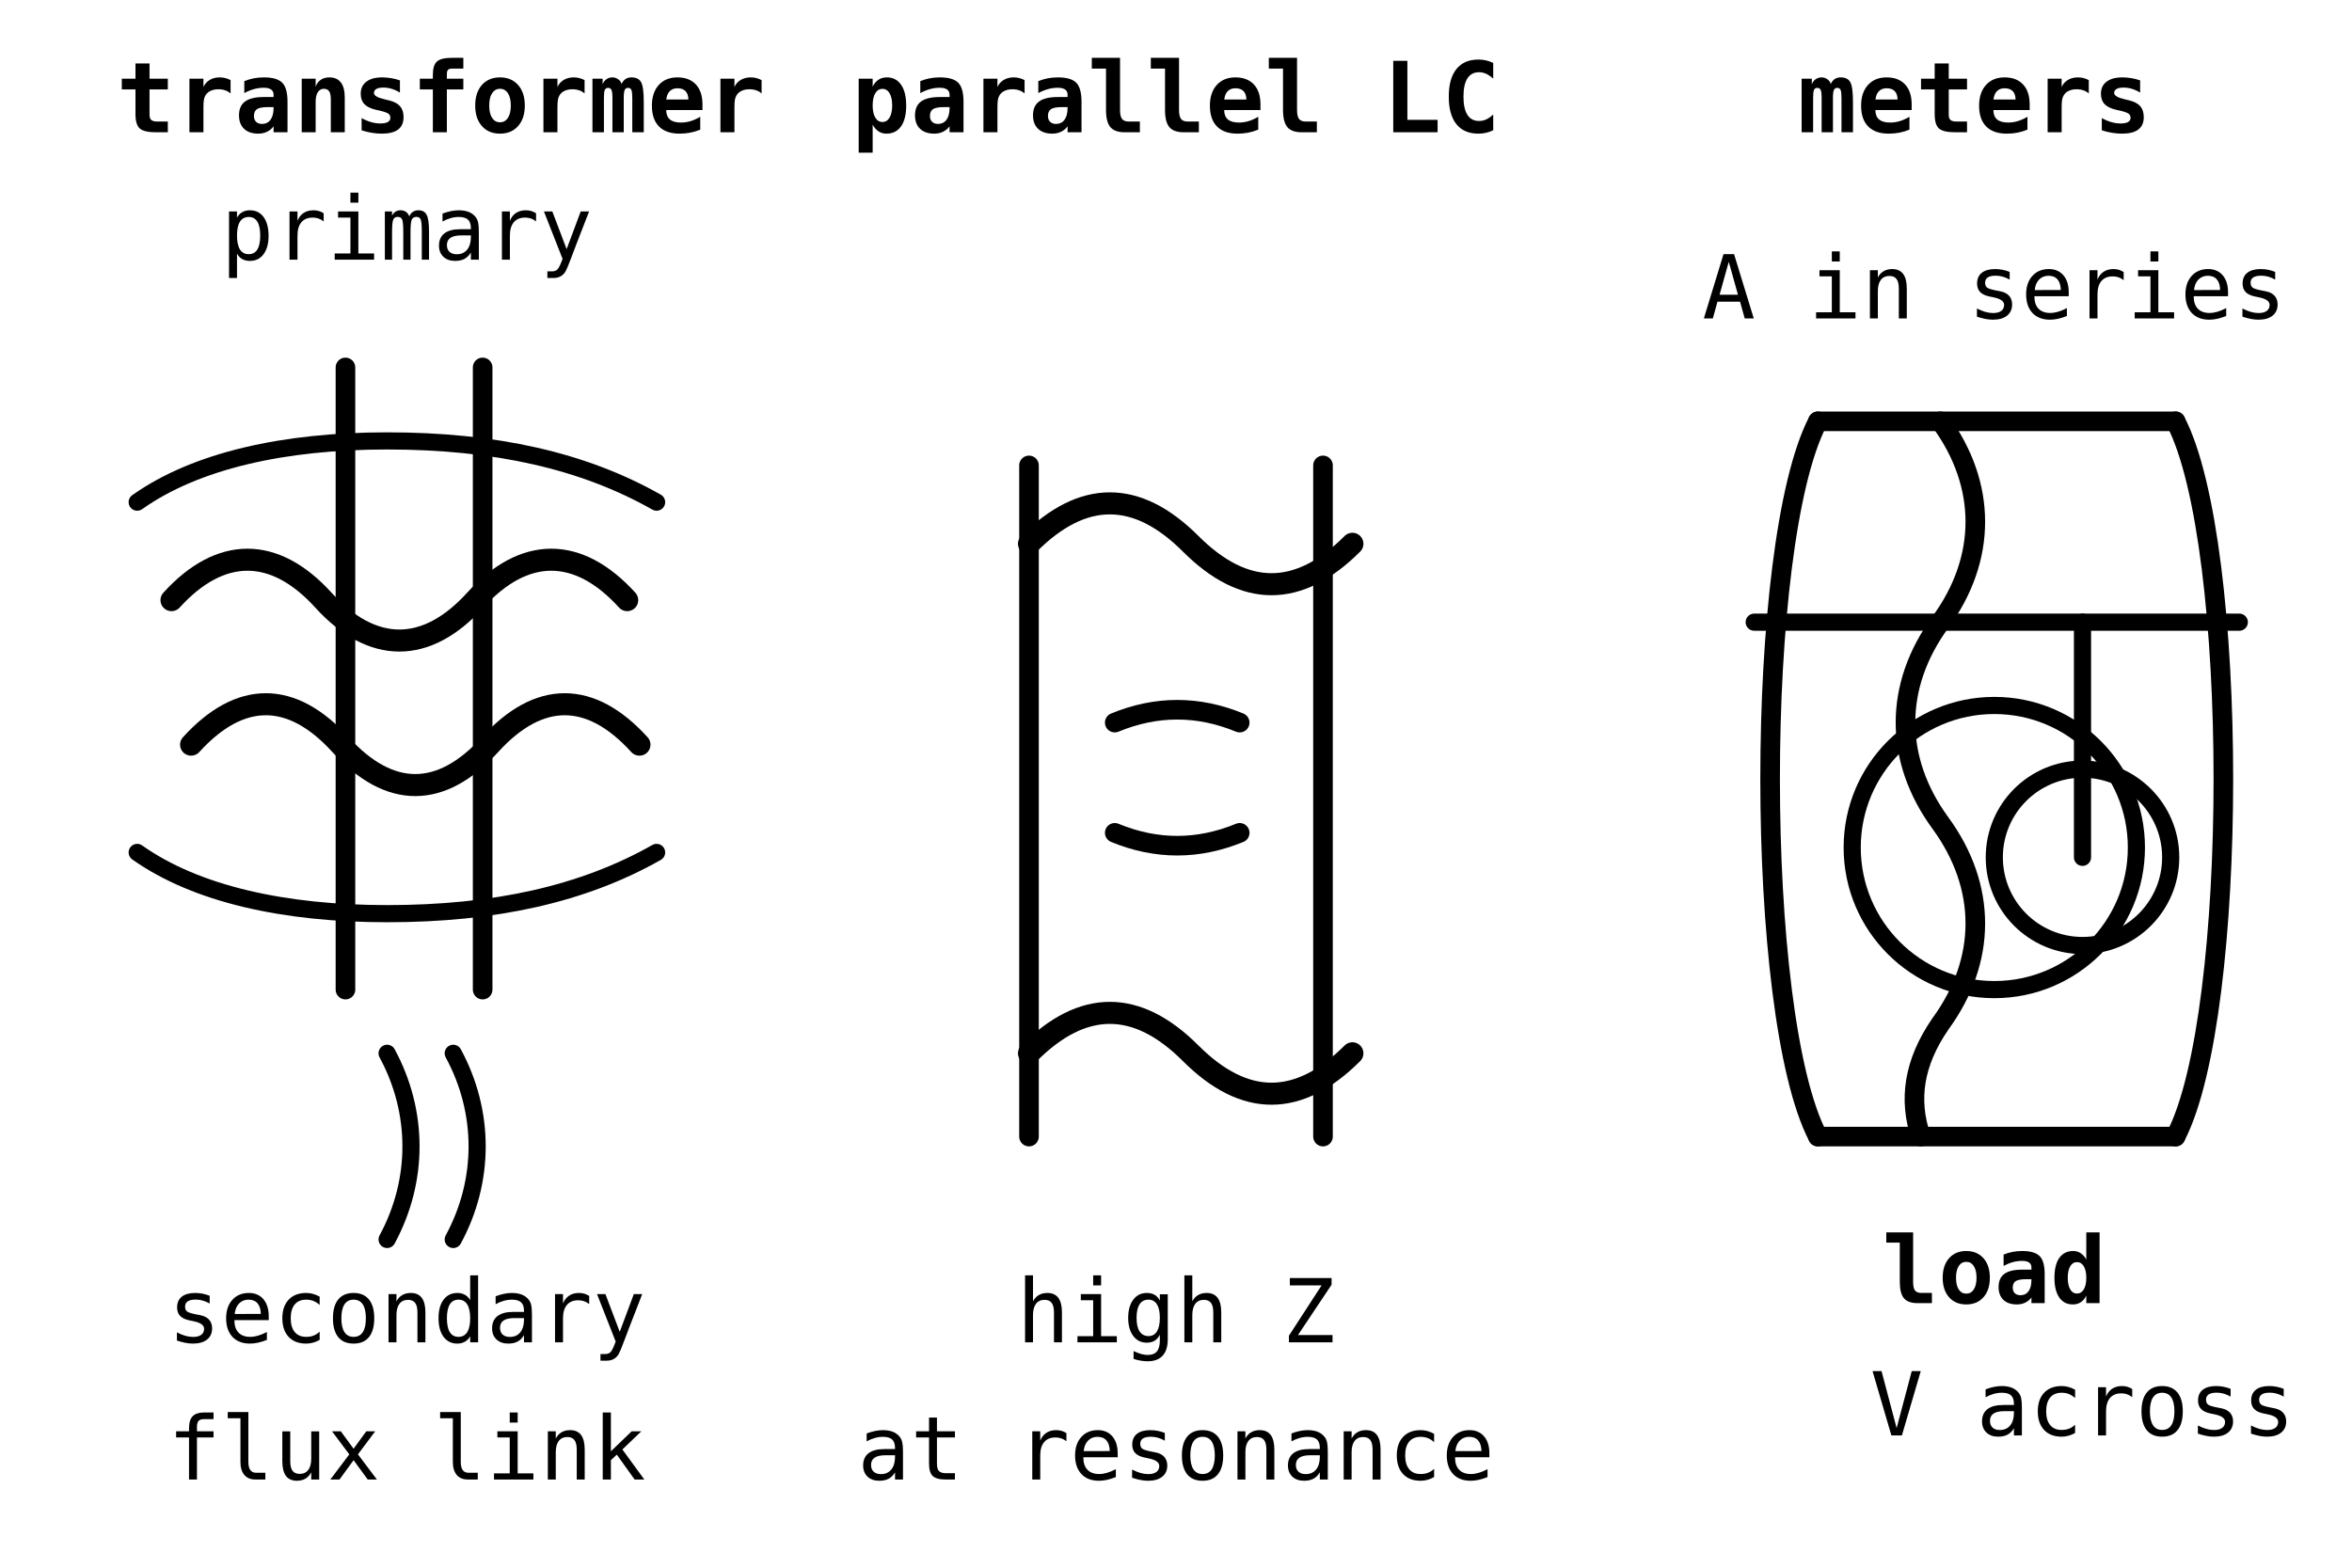
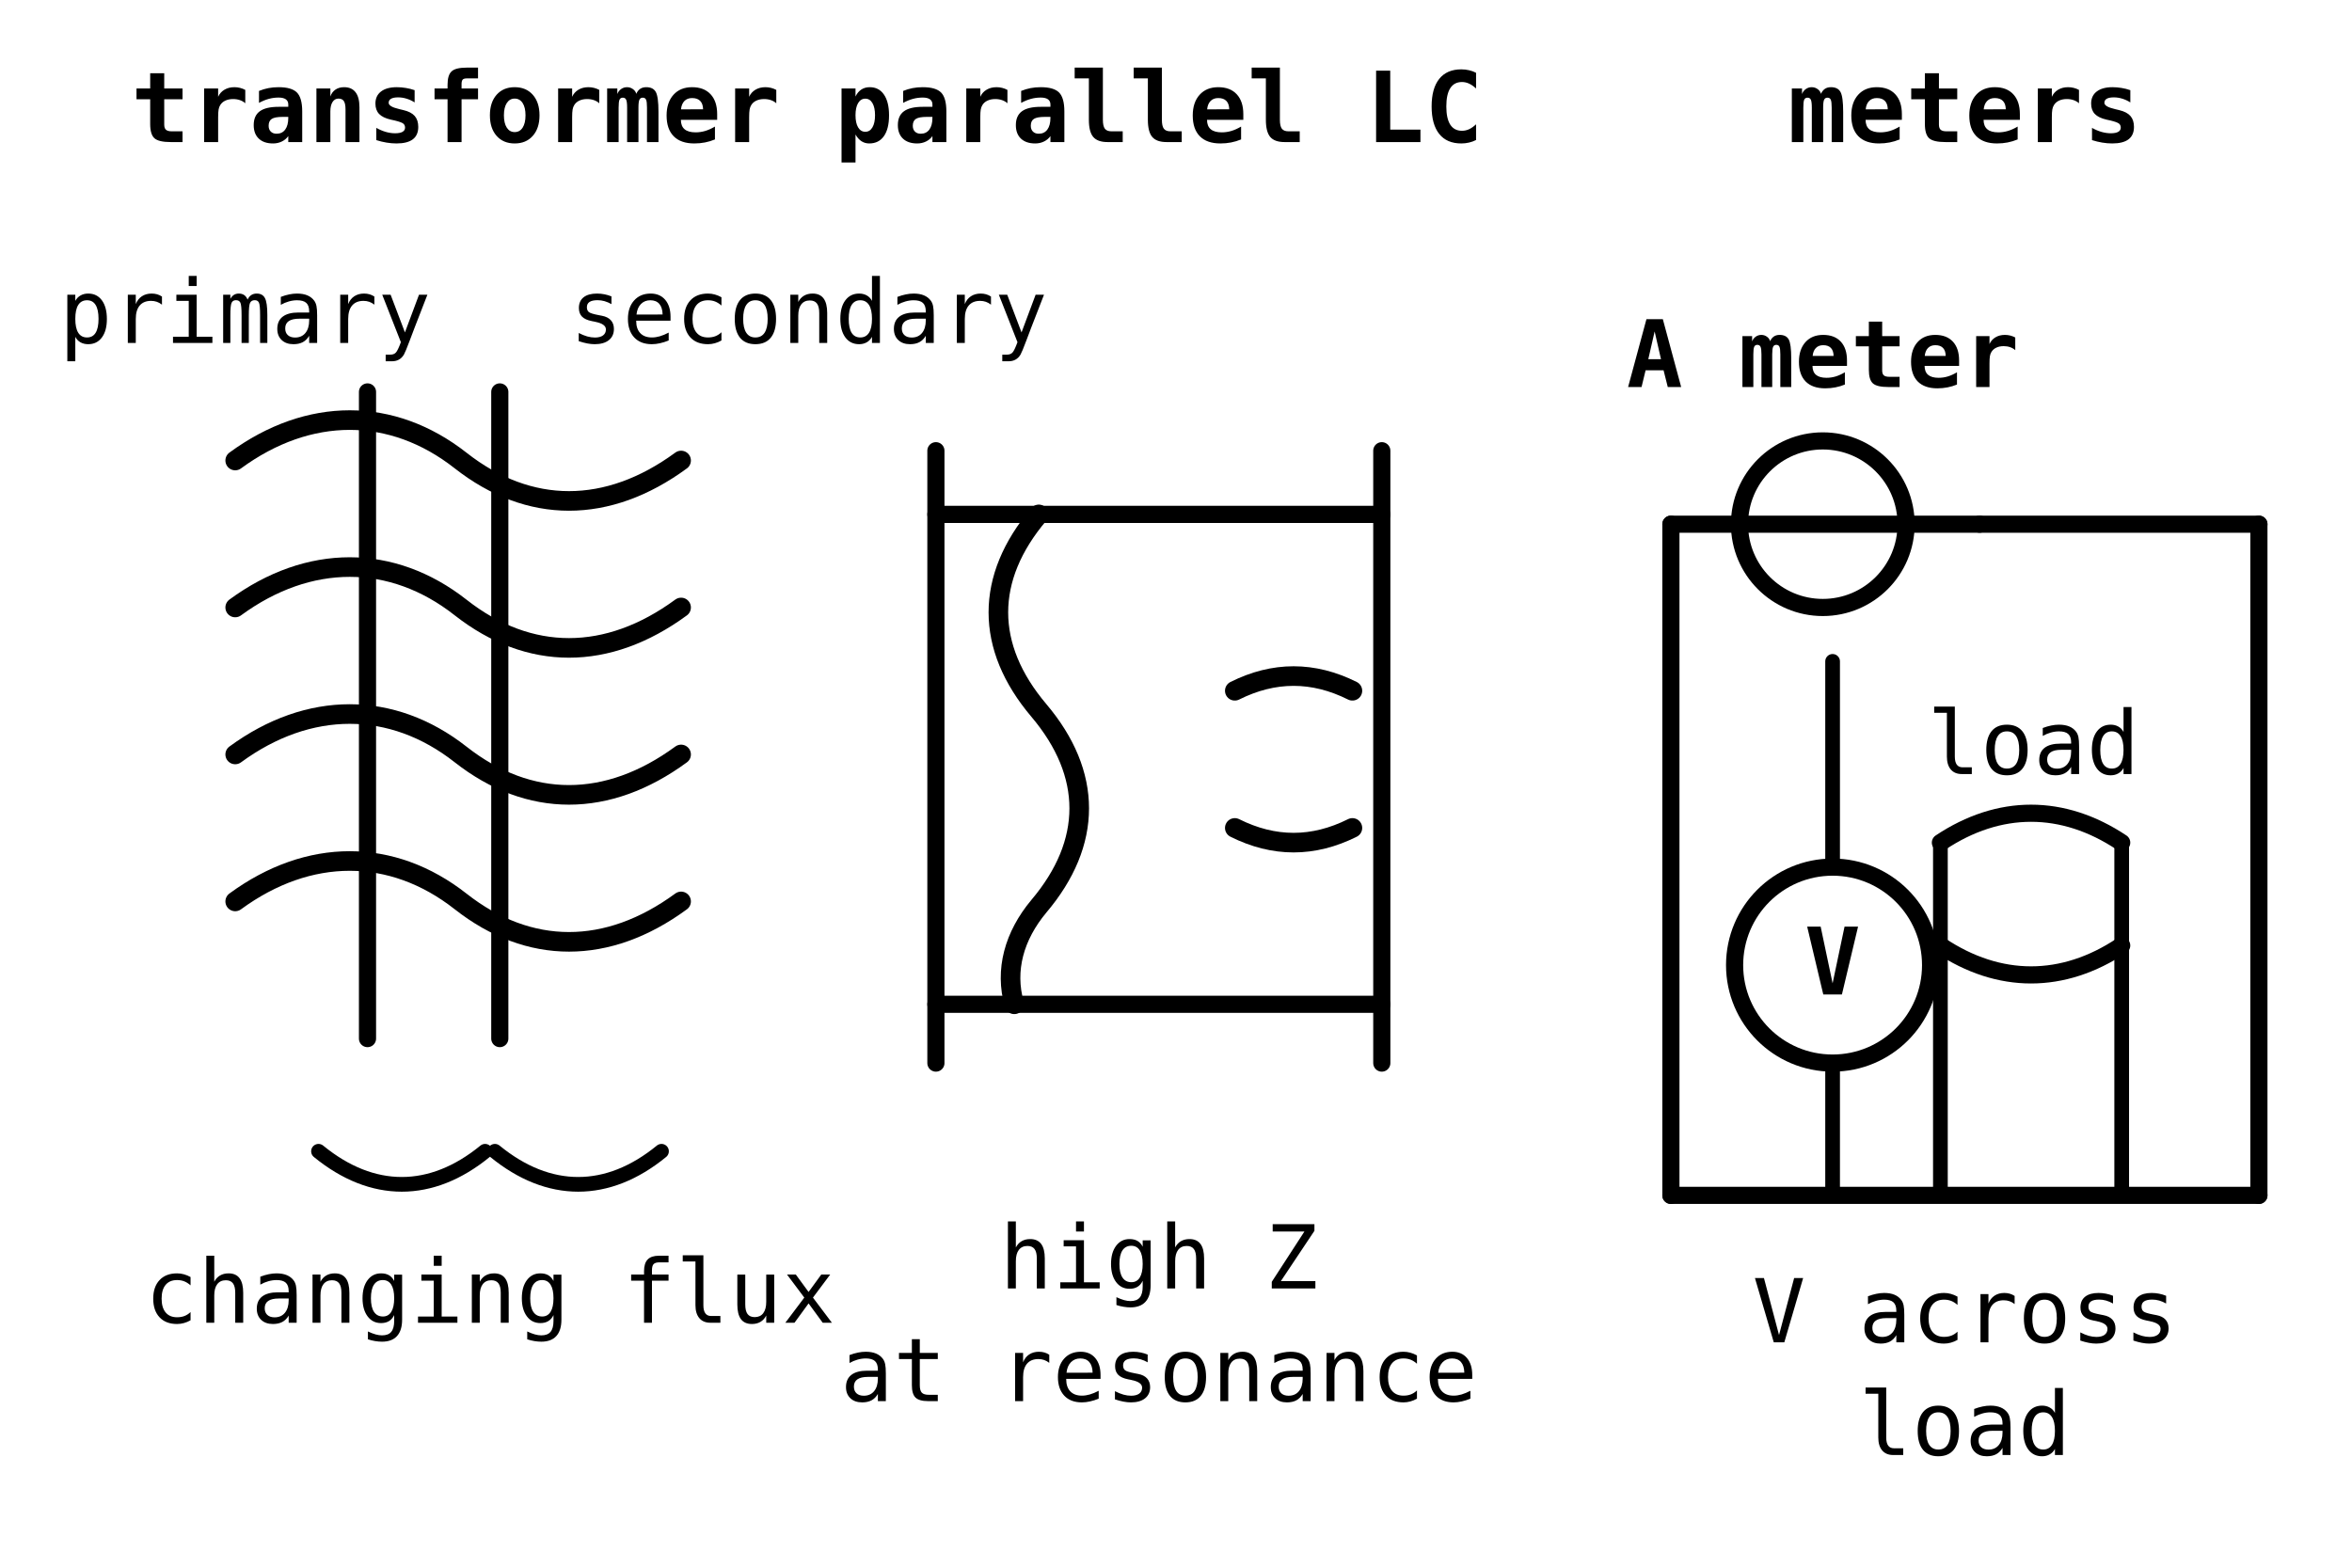
<svg xmlns="http://www.w3.org/2000/svg" id="transformer-resonance-meters" viewBox="0 0 960 640" role="img">
  <g fill="none" stroke="currentColor" stroke-linecap="round" stroke-linejoin="round">
-     <path d="M78 304 C98 282 119 282 139 304 C159 326 180 326 200 304 C220 282 241 282 261 304" stroke-width="9" />
-     <path d="M70 245 C90 223 112 223 132 245 C152 267 174 267 194 245 C214 223 236 223 256 245" stroke-width="9" />
-     <path d="M56 205 C80 188 116 180 158 180 C202 180 238 188 268 205" stroke-width="7" />
-     <path d="M56 348 C80 365 116 373 158 373 C202 373 238 365 268 348" stroke-width="7" />
-     <path d="M141 150 C141 224 141 336 141 404" stroke-width="8" />
-     <path d="M197 150 C197 224 197 336 197 404" stroke-width="8" />
-     <path d="M158 430 C171 454 171 482 158 506" stroke-width="7" />
-     <path d="M185 430 C198 454 198 482 185 506" stroke-width="7" />
-     <path d="M420 190 C420 238 420 415 420 464" stroke-width="8" />
-     <path d="M540 190 C540 238 540 415 540 464" stroke-width="8" />
-     <path d="M420 222 C442 200 464 200 486 222 C508 244 530 244 552 222" stroke-width="9" />
-     <path d="M420 430 C442 408 464 408 486 430 C508 452 530 452 552 430" stroke-width="9" />
-     <path d="M455 295 C472 288 489 288 506 295" stroke-width="8" />
-     <path d="M455 340 C472 347 489 347 506 340" stroke-width="8" />
-     <path d="M742 172 C790 172 840 172 888 172" stroke-width="8" />
-     <path d="M742 464 C790 464 840 464 888 464" stroke-width="8" />
-     <path d="M742 172 C716 222 716 414 742 464" stroke-width="8" />
-     <path d="M888 172 C914 222 914 414 888 464" stroke-width="8" />
-     <path d="M792 172 C811 198 811 228 792 254 C773 280 773 310 792 336 C811 362 811 392 792 418 C781 434 779 449 784 464" stroke-width="8" />
-     <circle cx="814" cy="346" r="58" stroke-width="7" />
-     <path d="M716 254 C752 254 874 254 914 254" stroke-width="7" />
-     <path d="M850 254 C850 286 850 318 850 350" stroke-width="7" />
-     <circle cx="850" cy="350" r="36" stroke-width="7" />
+     <path d="M150 160 C150 236 150 340 150 424" stroke-width="7" />
+     <path d="M204 160 C204 236 204 340 204 424" stroke-width="7" />
+     <path d="M96 188 C126 166 160 166 188 188 C216 210 248 210 278 188" stroke-width="8" />
+     <path d="M96 248 C126 226 160 226 188 248 C216 270 248 270 278 248" stroke-width="8" />
+     <path d="M96 308 C126 286 160 286 188 308 C216 330 248 330 278 308" stroke-width="8" />
+     <path d="M96 368 C126 346 160 346 188 368 C216 390 248 390 278 368" stroke-width="8" />
+     <path d="M130 470 C152 488 176 488 198 470" stroke-width="6" />
+     <path d="M202 470 C224 488 248 488 270 470" stroke-width="6" />
+     <path d="M382 184 C382 250 382 368 382 434" stroke-width="7" />
+     <path d="M564 184 C564 250 564 368 564 434" stroke-width="7" />
+     <path d="M382 210 C422 210 524 210 564 210" stroke-width="7" />
+     <path d="M382 410 C422 410 524 410 564 410" stroke-width="7" />
+     <path d="M424 210 C402 236 402 264 424 290 C446 316 446 344 424 370 C414 382 410 396 414 410" stroke-width="8" />
+     <path d="M504 282 C520 274 536 274 552 282" stroke-width="8" />
+     <path d="M504 338 C520 346 536 346 552 338" stroke-width="8" />
+     <path d="M682 214 C724 214 766 214 808 214" stroke-width="7" />
+     <circle cx="744" cy="214" r="34" stroke-width="7" />
+     <path d="M808 214 C854 214 894 214 922 214" stroke-width="7" />
+     <path d="M922 214 C922 300 922 398 922 488" stroke-width="7" />
+     <path d="M922 488 C842 488 762 488 682 488" stroke-width="7" />
+     <path d="M682 488 C682 398 682 300 682 214" stroke-width="7" />
+     <path d="M792 488 C792 440 792 392 792 344" stroke-width="6" />
+     <path d="M866 488 C866 440 866 392 866 344" stroke-width="6" />
+     <path d="M792 344 C816 328 842 328 866 344" stroke-width="7" />
+     <path d="M792 386 C816 402 842 402 866 386" stroke-width="7" />
+     <circle cx="748" cy="394" r="40" stroke-width="7" />
+     <path d="M748 354 C748 326 748 298 748 270" stroke-width="6" />
+     <path d="M748 434 C748 454 748 470 748 488" stroke-width="6" />
  </g>
  <g fill="currentColor" font-family="ui-monospace, SFMono-Regular, Menlo, Consolas, monospace" text-anchor="middle">
-     <text x="180" y="54" font-size="40" font-weight="700">transformer</text>
-     <text x="166" y="106" font-size="36">primary</text>
-     <text x="166" y="548" font-size="36">secondary</text>
-     <text x="166" y="604" font-size="36">flux link</text>
-     <text x="480" y="54" font-size="40" font-weight="700">parallel LC</text>
-     <text x="480" y="548" font-size="36">high Z</text>
-     <text x="480" y="604" font-size="36">at resonance</text>
-     <text x="806" y="54" font-size="40" font-weight="700">meters</text>
-     <text x="814" y="532" font-size="38" font-weight="700">load</text>
-     <text x="850" y="586" font-size="36">V across</text>
-     <text x="814" y="130" font-size="36">A in series</text>
+     <text x="186" y="58" font-size="40" font-weight="700">transformer</text>
+     <text x="100" y="140" font-size="36">primary</text>
+     <text x="330" y="140" font-size="36">secondary</text>
+     <text x="200" y="540" font-size="36">changing flux</text>
+     <text x="473" y="58" font-size="40" font-weight="700">parallel LC</text>
+     <text x="473" y="526" font-size="36">high Z</text>
+     <text x="473" y="572" font-size="36">at resonance</text>
+     <text x="802" y="58" font-size="40" font-weight="700">meters</text>
+     <text x="744" y="158" font-size="38" font-weight="700">A meter</text>
+     <text x="748" y="406" font-size="38" font-weight="700">V</text>
+     <text x="830" y="316" font-size="36">load</text>
+     <text x="802" y="548" font-size="36">V across</text>
+     <text x="802" y="594" font-size="36">load</text>
  </g>
</svg>
